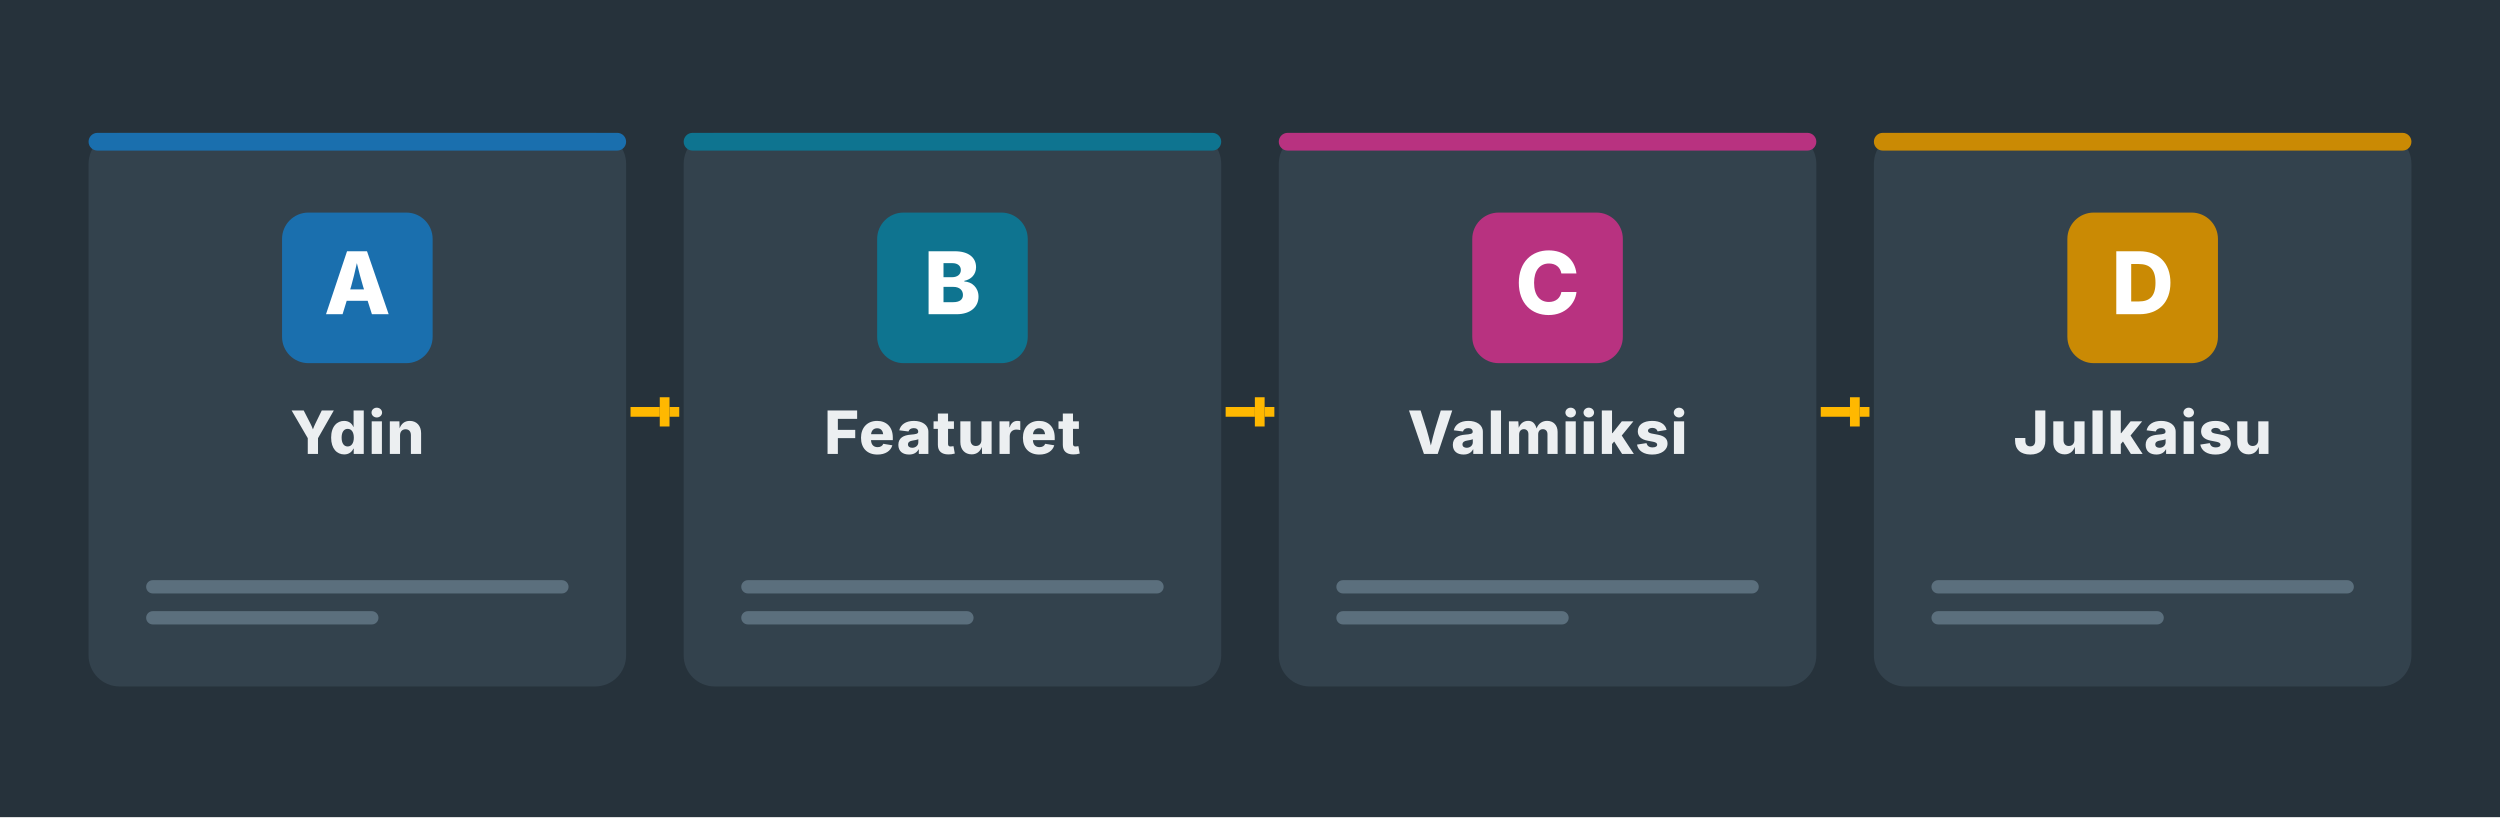
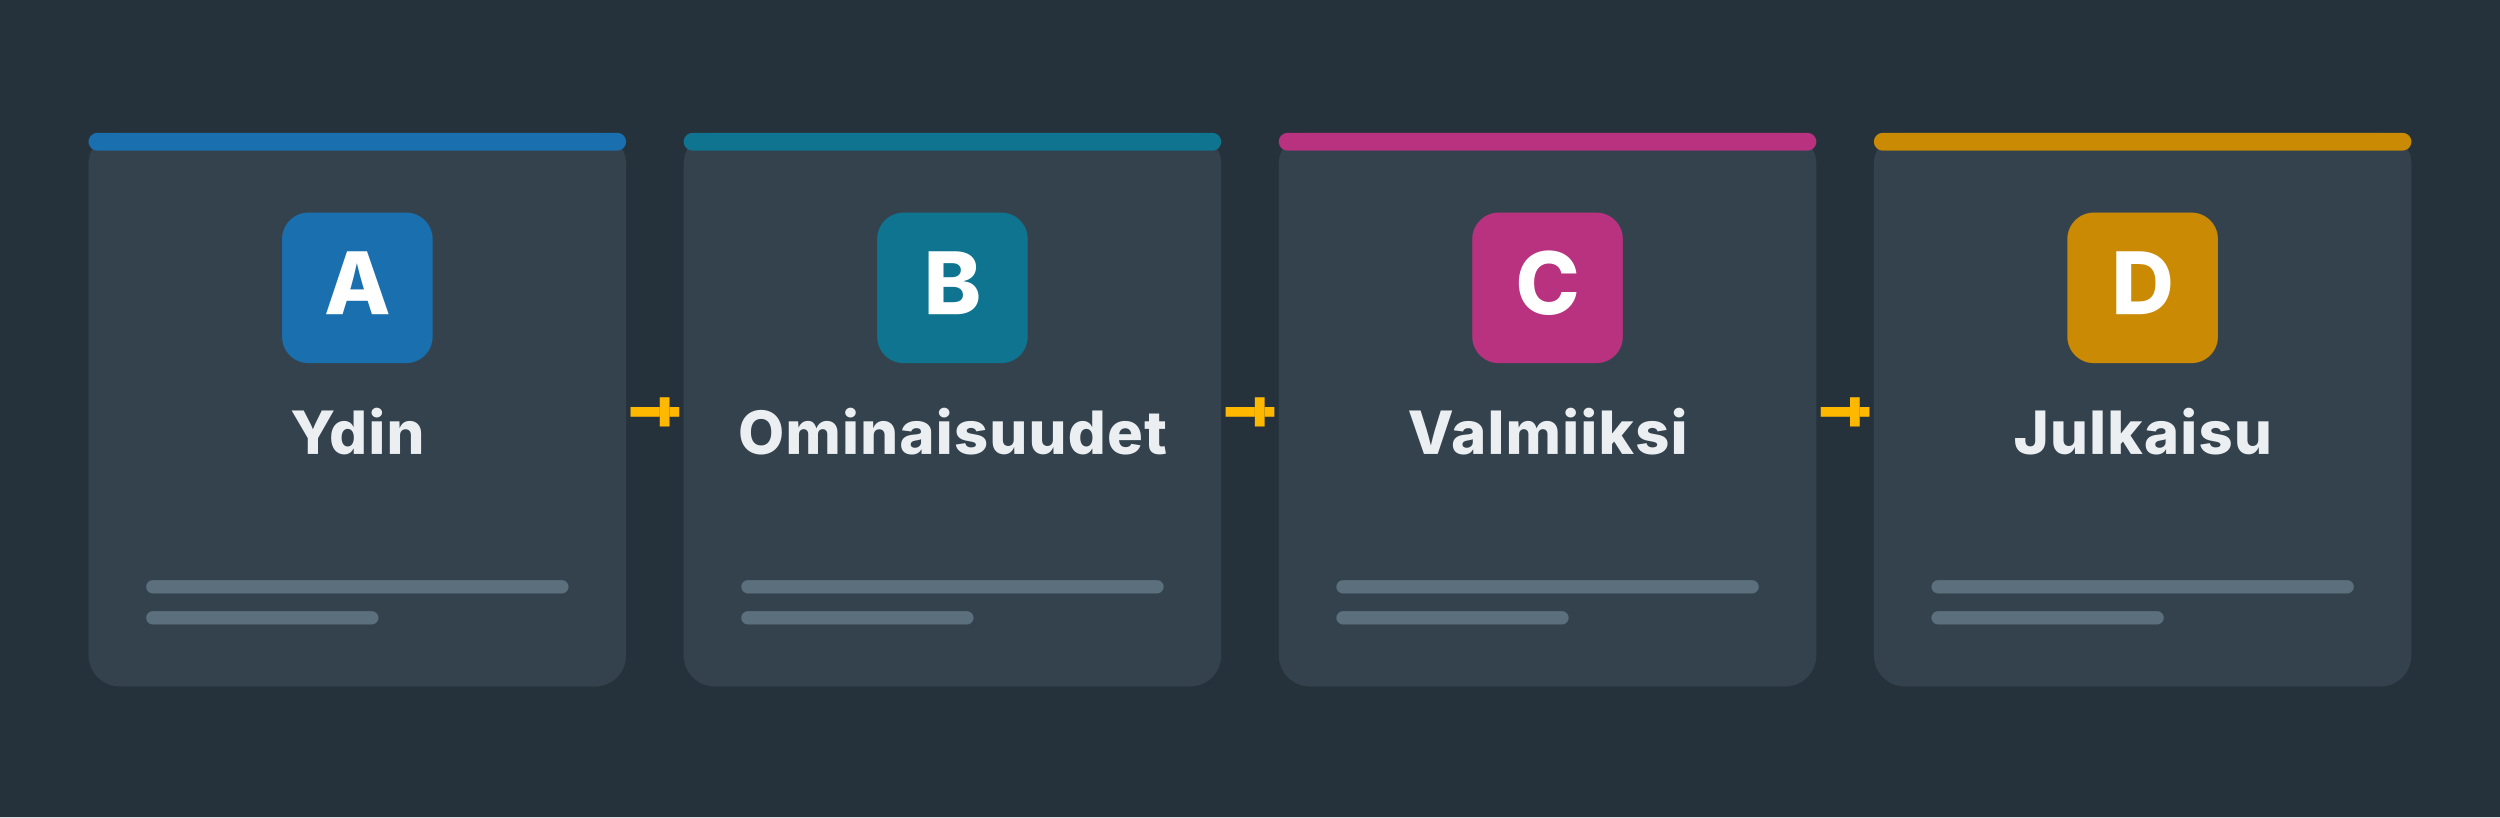
- <svg xmlns="http://www.w3.org/2000/svg" viewBox="0 0 1129 369" width="1129" height="369" role="img" aria-label="Aikajana neljästä vaiheesta: Ydin työviikot 1–5, Featuret 6–10, Valmiiksi 11–15, Julkaisu 16–18.">
+ <svg xmlns="http://www.w3.org/2000/svg" viewBox="0 0 1129 369" width="1129" height="369" role="img" aria-label="Aikajana neljästä vaiheesta: Ydin työviikot 1–5, Ominaisuudet 6–10, Valmiiksi 11–15, Julkaisu 16–18.">
  <rect x="0" y="0" width="1129" height="369" fill="#26323b" />
  <rect x="40" y="60" width="242.75" height="250" fill="#33424d" rx="14" />
  <rect x="40" y="60" width="242.75" height="8" fill="#1a6fae" rx="4" />
  <rect x="127.375" y="96" width="68" height="68" fill="#1a6fae" rx="11.9" />
  <text x="161.375" y="141.9" font-family="Inter,'Segoe UI',system-ui,sans-serif" font-size="39.1" font-weight="800" fill="#ffffff" text-anchor="middle" letter-spacing="0.02em">A</text>
  <text x="161.375" y="205" font-family="Inter,'Segoe UI',system-ui,sans-serif" font-size="27" font-weight="800" fill="#eceff1" text-anchor="middle" letter-spacing="0.02em">Ydin</text>
  <rect x="66" y="262" width="190.75" height="6" fill="#5b6f7d" rx="3" />
  <rect x="66" y="276" width="104.913" height="6" fill="#5b6f7d" rx="3" />
  <rect x="284.75" y="183.8" width="13.2" height="4.4" fill="#ffb800" />
  <rect x="297.95" y="179.4" width="4.4" height="13.2" fill="#ffb800" />
  <rect x="302.35" y="183.8" width="4.4" height="4.4" fill="#ffb800" />
  <rect x="308.75" y="60" width="242.75" height="250" fill="#33424d" rx="14" />
  <rect x="308.75" y="60" width="242.75" height="8" fill="#0e7490" rx="4" />
  <rect x="396.125" y="96" width="68" height="68" fill="#0e7490" rx="11.9" />
  <text x="430.125" y="141.9" font-family="Inter,'Segoe UI',system-ui,sans-serif" font-size="39.1" font-weight="800" fill="#ffffff" text-anchor="middle" letter-spacing="0.02em">B</text>
-   <text x="430.125" y="205" font-family="Inter,'Segoe UI',system-ui,sans-serif" font-size="27" font-weight="800" fill="#eceff1" text-anchor="middle" letter-spacing="0.02em">Featuret</text>
+   <text x="430.125" y="205" font-family="Inter,'Segoe UI',system-ui,sans-serif" font-size="27" font-weight="800" fill="#eceff1" text-anchor="middle" letter-spacing="0.02em">Ominaisuudet</text>
  <rect x="334.75" y="262" width="190.75" height="6" fill="#5b6f7d" rx="3" />
  <rect x="334.75" y="276" width="104.913" height="6" fill="#5b6f7d" rx="3" />
  <rect x="553.5" y="183.8" width="13.2" height="4.4" fill="#ffb800" />
  <rect x="566.7" y="179.4" width="4.4" height="13.2" fill="#ffb800" />
  <rect x="571.1" y="183.8" width="4.4" height="4.4" fill="#ffb800" />
  <rect x="577.5" y="60" width="242.75" height="250" fill="#33424d" rx="14" />
  <rect x="577.5" y="60" width="242.75" height="8" fill="#b83280" rx="4" />
  <rect x="664.875" y="96" width="68" height="68" fill="#b83280" rx="11.9" />
  <text x="698.875" y="141.9" font-family="Inter,'Segoe UI',system-ui,sans-serif" font-size="39.1" font-weight="800" fill="#ffffff" text-anchor="middle" letter-spacing="0.02em">C</text>
  <text x="698.875" y="205" font-family="Inter,'Segoe UI',system-ui,sans-serif" font-size="27" font-weight="800" fill="#eceff1" text-anchor="middle" letter-spacing="0.02em">Valmiiksi</text>
  <rect x="603.5" y="262" width="190.75" height="6" fill="#5b6f7d" rx="3" />
  <rect x="603.5" y="276" width="104.913" height="6" fill="#5b6f7d" rx="3" />
  <rect x="822.25" y="183.8" width="13.2" height="4.4" fill="#ffb800" />
  <rect x="835.45" y="179.4" width="4.4" height="13.2" fill="#ffb800" />
  <rect x="839.85" y="183.8" width="4.4" height="4.4" fill="#ffb800" />
  <rect x="846.25" y="60" width="242.75" height="250" fill="#33424d" rx="14" />
  <rect x="846.25" y="60" width="242.75" height="8" fill="#ca8a04" rx="4" />
  <rect x="933.625" y="96" width="68" height="68" fill="#ca8a04" rx="11.9" />
  <text x="967.625" y="141.9" font-family="Inter,'Segoe UI',system-ui,sans-serif" font-size="39.1" font-weight="800" fill="#ffffff" text-anchor="middle" letter-spacing="0.02em">D</text>
  <text x="967.625" y="205" font-family="Inter,'Segoe UI',system-ui,sans-serif" font-size="27" font-weight="800" fill="#eceff1" text-anchor="middle" letter-spacing="0.02em">Julkaisu</text>
  <rect x="872.25" y="262" width="190.75" height="6" fill="#5b6f7d" rx="3" />
  <rect x="872.25" y="276" width="104.913" height="6" fill="#5b6f7d" rx="3" />
</svg>
